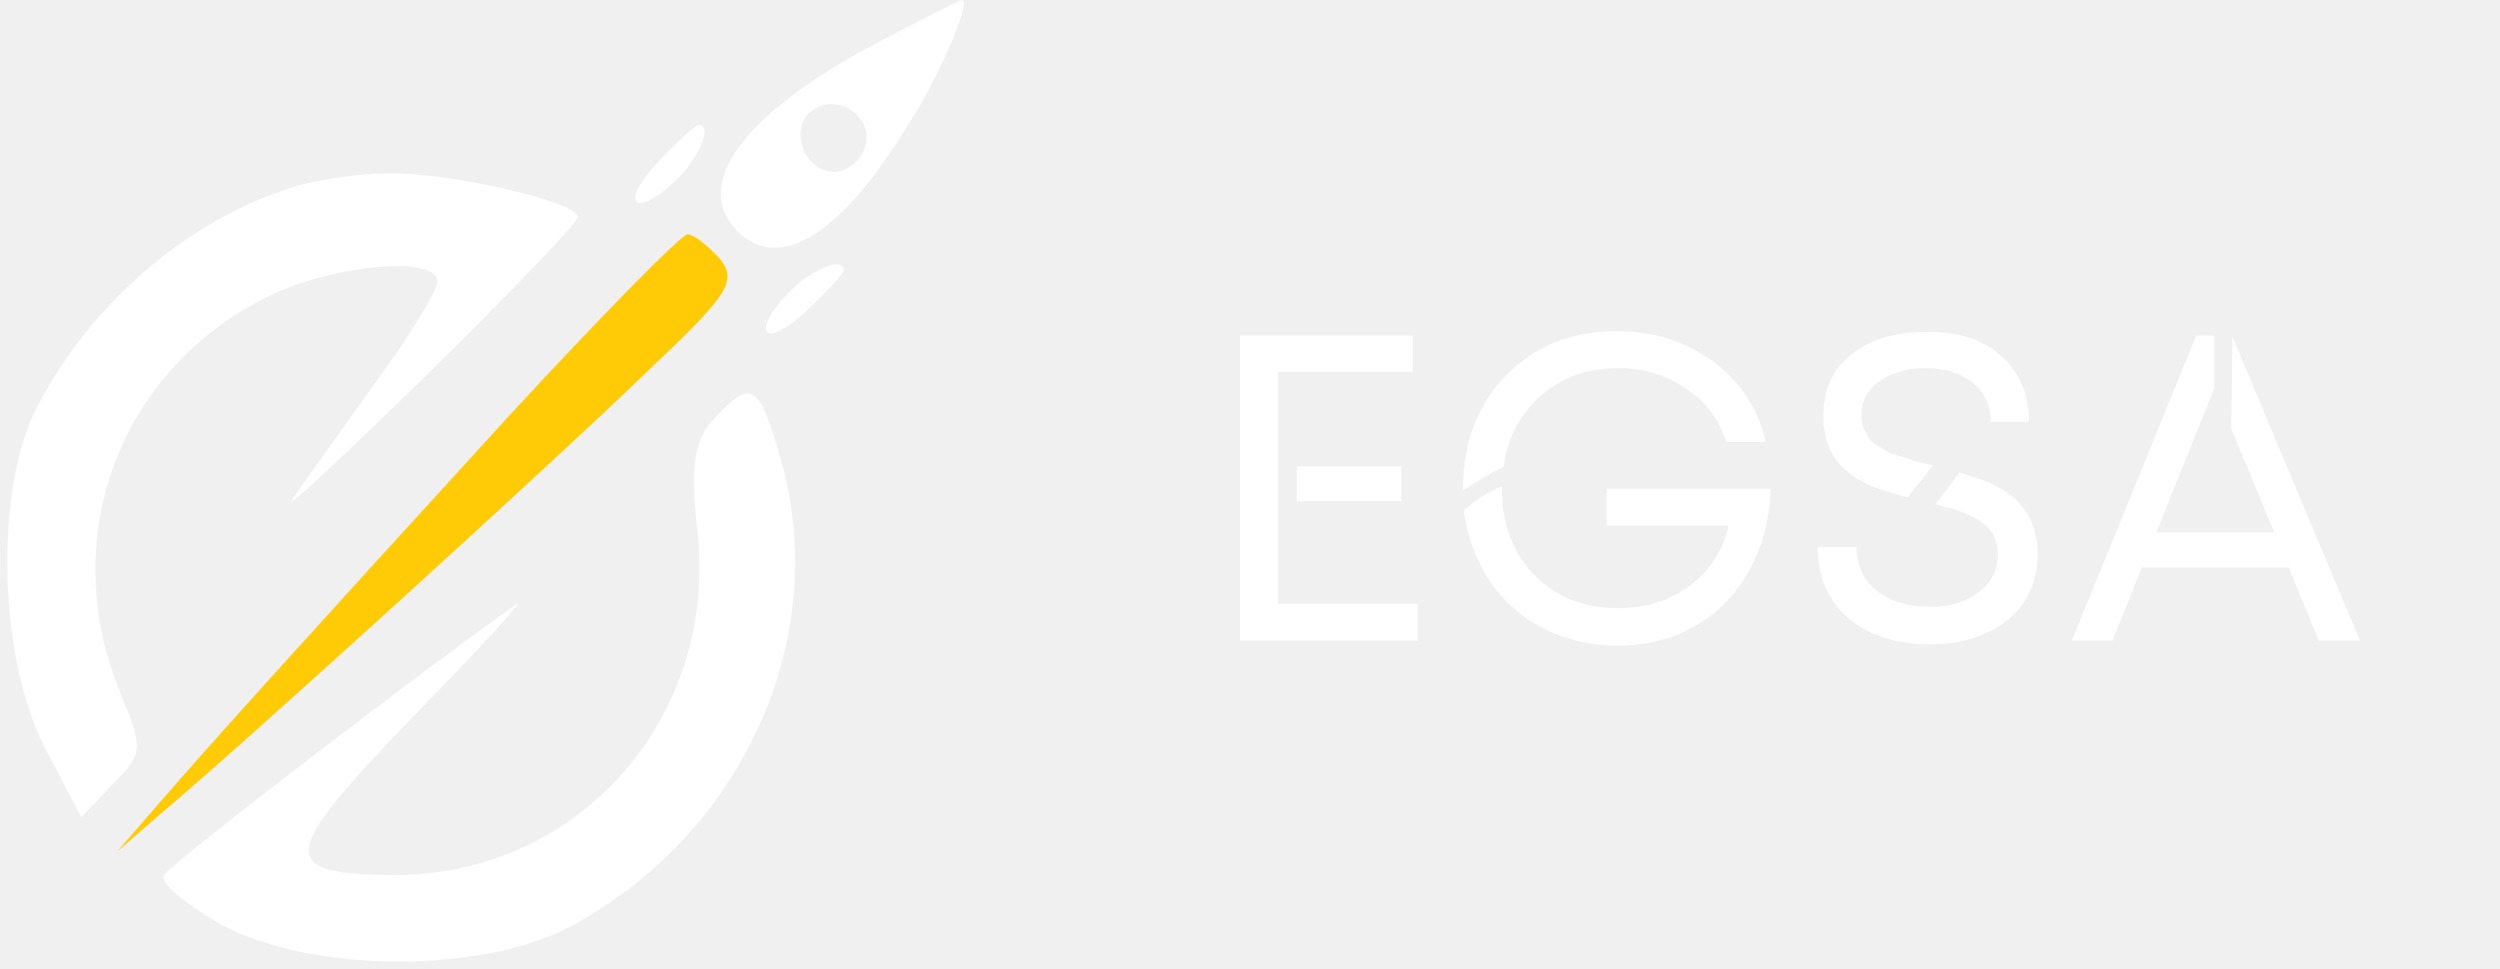
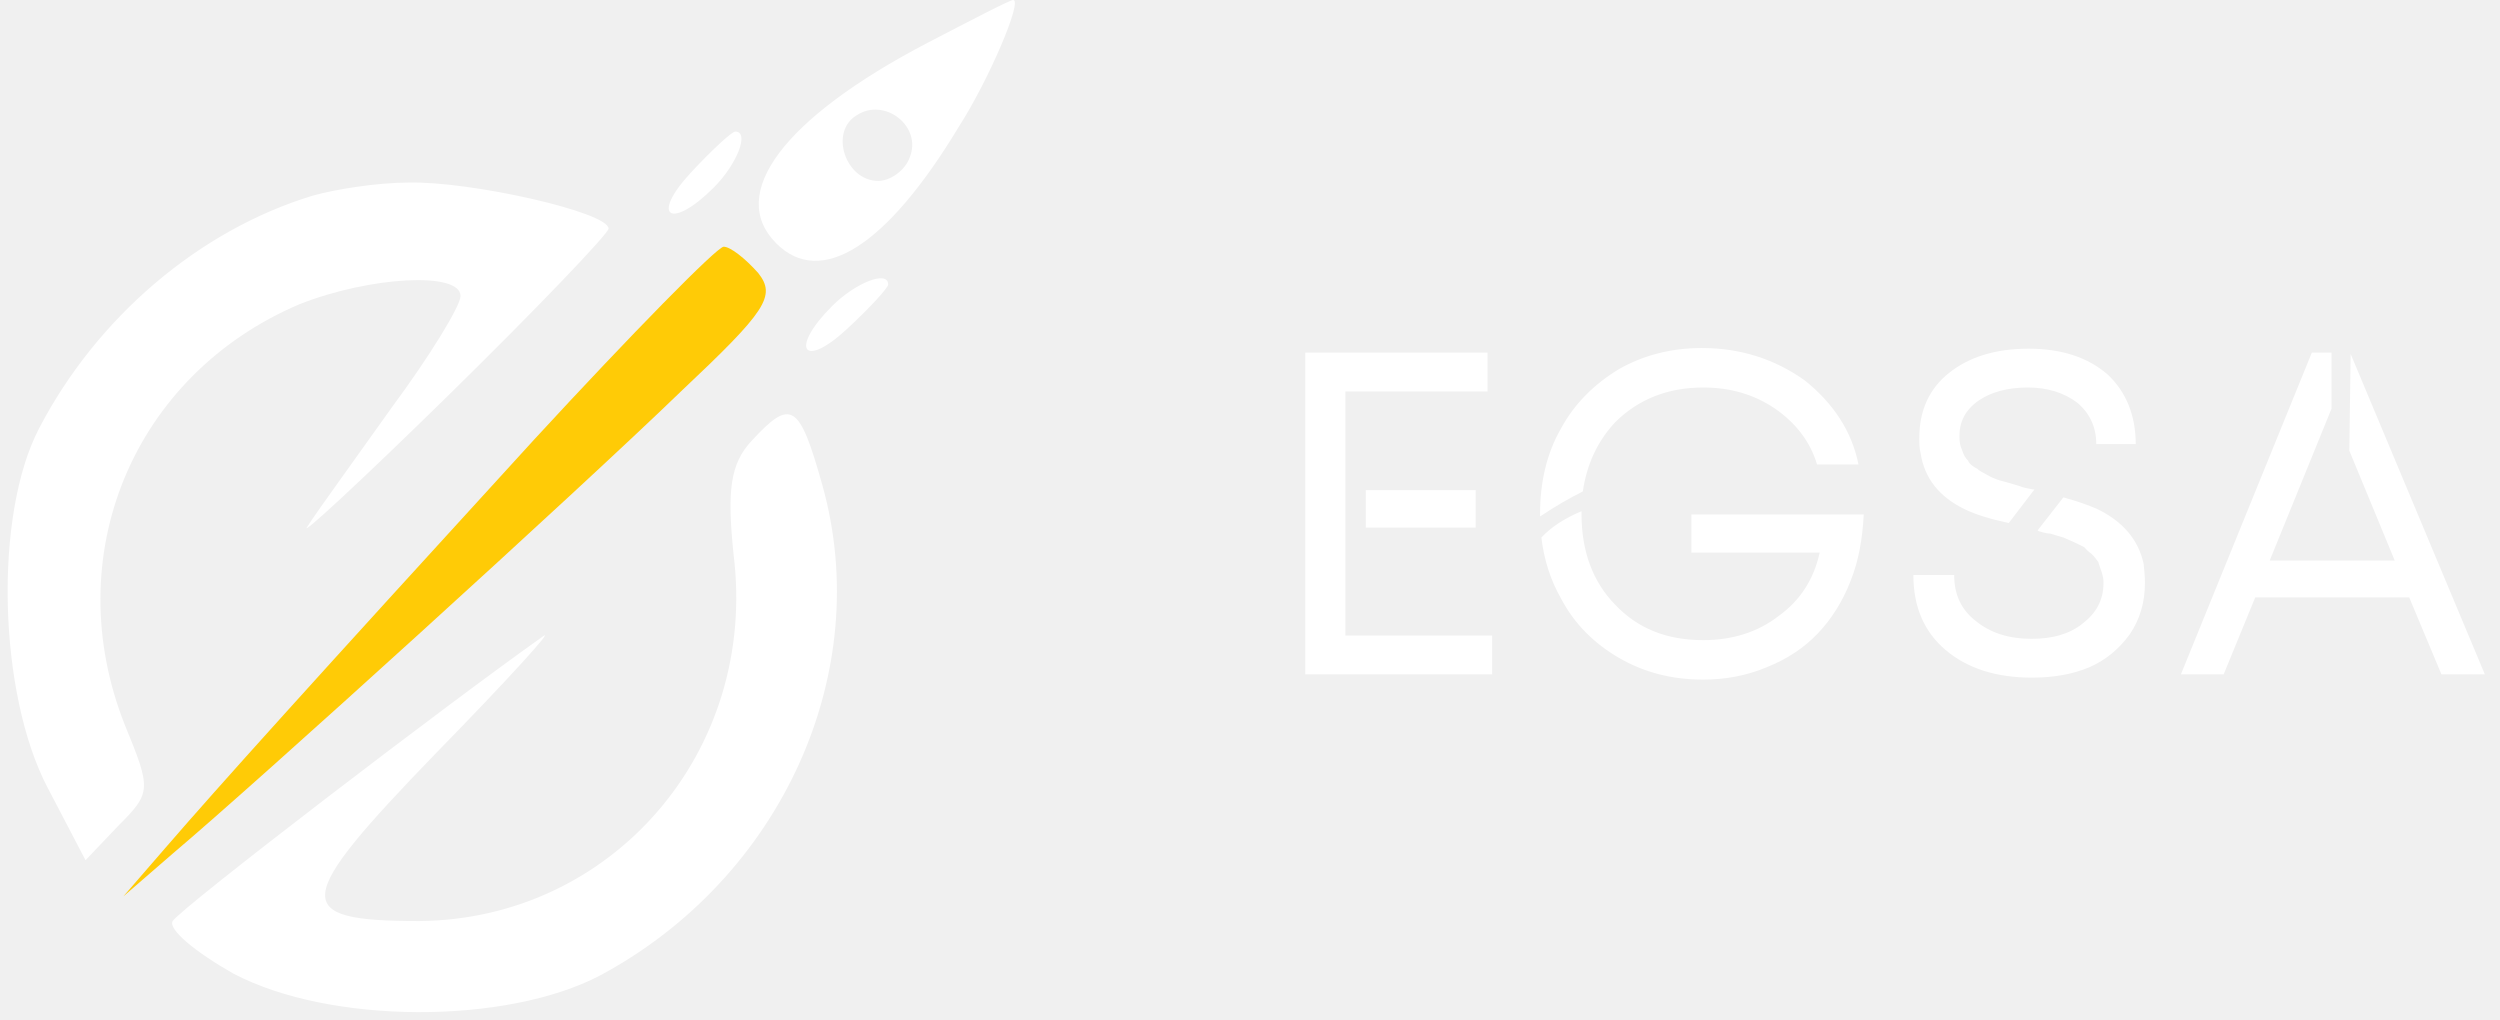
- <svg xmlns="http://www.w3.org/2000/svg" width="160" height="62" fill="none">
-   <path d="M56.4 2.6c-8.8 4.6-12.2 9.2-9.2 12.2 2.7 2.7 6.7.2 11.1-7.1C60.1 4.9 62.2 0 61.6 0c-.2 0-2.5 1.2-5.2 2.6zm-1.1 7c-.3.8-1.2 1.4-1.9 1.4-2 0-3-3-1.3-4 1.7-1.1 4 .7 3.2 2.6zm-13.3.9c-2.5 2.7-1.2 3.5 1.4.9C44.8 10 45.6 8 44.7 8c-.2 0-1.4 1.1-2.7 2.5zm-23 1.4C12.1 14 5.9 19.3 2.4 26c-2.8 5.3-2.5 16.2.5 21.9l2.3 4.4 2-2.1c2-2 2-2.2.4-6.1-4.1-10.3.5-21.3 10.6-25.6 4.3-1.7 9.8-2 9.8-.5 0 .6-1.9 3.7-4.2 6.8-2.2 3.1-4.6 6.4-5.1 7.2-.6.8 3.3-2.8 8.6-8S37 14.2 37 13.9c0-1-8.4-2.9-12.2-2.8-1.8 0-4.4.4-5.8.8zm31.6 6.7c-2.6 2.6-1.8 3.9.9 1.4 1.4-1.3 2.5-2.5 2.5-2.7 0-.9-2-.1-3.4 1.3zm-4.9 8.2c-1.3 1.4-1.5 3-1.1 6.9 1.5 12-7.4 22.2-19.1 22.3-7.9 0-7.7-1.2 1-10.2 4.4-4.5 7.3-7.7 6.5-7.1-5.8 4.1-22 16.5-22.5 17.3-.3.5 1.4 1.9 3.7 3.2 5.9 3.1 16.6 3.1 22.3.1 11-5.9 16.7-18.4 13.5-29.8-1.4-5-1.9-5.3-4.3-2.7z" fill="#fff" />
-   <path d="M32.5 26.7C18.7 41.8 13.3 47.8 10.1 51.5l-2.6 3 3-2.6c5.1-4.3 24.7-22.1 30.9-28.1 5.2-4.9 5.8-5.8 4.7-7.2-.8-.9-1.7-1.6-2.1-1.6-.4 0-5.6 5.3-11.5 11.7z" fill="#FFCB06" />
-   <path d="M81.8 38.64V23.8h8.6v-2.32H79.36V41h11.36v-2.36H81.8zm7.88-6.56v-2.24H83v2.24h6.68zm13.156-.8v2.36h7.8c-.36 1.56-1.2 2.88-2.48 3.84s-2.84 1.44-4.6 1.44c-2.24 0-4-.72-5.4-2.16-1.36-1.4-2.04-3.28-2.04-5.52v-.12c-.76.32-1.68.84-2.44 1.56.2 1.36.6 2.6 1.2 3.72.84 1.56 2.04 2.76 3.56 3.64 1.52.84 3.2 1.28 5.12 1.28 1.36 0 2.64-.24 3.88-.72 1.16-.52 2.2-1.2 3.04-2.08.84-.88 1.52-1.92 2.04-3.2.48-1.2.76-2.56.8-4.04h-10.48zm-4.64-5.56c1.4-1.44 3.2-2.16 5.36-2.16 1.64 0 3.08.44 4.36 1.32 1.28.84 2.12 2 2.56 3.4h2.52c-.44-2.08-1.56-3.76-3.32-5.12-1.8-1.32-3.84-1.96-6.2-1.96-1.88 0-3.56.4-5.08 1.24-1.48.92-2.68 2.08-3.52 3.64-.84 1.52-1.24 3.24-1.24 5.16v.16c.72-.48 1.64-1.08 2.6-1.52.2-1.64.88-3.04 1.96-4.16zm21.257 5.24c.56.28 1.48.56 2.64.88l1.6-2.04c-.36-.12-.68-.16-.88-.24-.28-.04-.56-.16-.96-.28-.4-.12-.72-.2-.92-.32-.2-.12-.44-.24-.72-.4-.24-.16-.48-.32-.6-.52s-.24-.44-.36-.68a2.58 2.58 0 01-.12-.8c0-.92.4-1.64 1.16-2.16.8-.56 1.76-.84 2.96-.84 1.24 0 2.24.32 3 .92.76.64 1.16 1.48 1.16 2.52h2.44c0-1.76-.6-3.16-1.76-4.2-1.16-1.08-2.76-1.56-4.76-1.56-2.04 0-3.64.48-4.84 1.44-1.24.96-1.8 2.28-1.8 4 0 .28 0 .6.08.88.2 1.52 1.12 2.64 2.68 3.4zm10.84 3.36c-.28-1.48-1.24-2.64-2.84-3.36-.48-.24-1.16-.44-2.04-.72l-1.56 2.04c.16.04.44.12.8.2.32.08.6.16.76.24.16.04.4.16.68.28.28.12.48.2.6.32.16.12.32.24.48.4.2.16.28.32.4.48.04.16.16.36.2.56.08.24.08.48.08.72 0 1-.4 1.84-1.24 2.44-.8.64-1.88.92-3.12.92-1.4 0-2.52-.36-3.4-1.04-.84-.68-1.28-1.64-1.28-2.8h-2.48c0 1.88.64 3.4 1.96 4.56 1.32 1.12 3.08 1.68 5.24 1.68 1.28 0 2.44-.2 3.48-.68a5.725 5.725 0 002.48-1.96c.6-.88.92-1.92.92-3.16 0-.4-.04-.76-.12-1.12zm12.586-12.76l-.08 5.88 2.76 6.64h-7.56l3.72-9.24v-3.36h-1.16L132.599 41h2.6l1.88-4.68h9.4l1.92 4.68h2.64l-8.16-19.44z" fill="#fff" />
+ <svg xmlns="http://www.w3.org/2000/svg" width="152" height="62" viewBox="0 0 152 62" fill="none">
+   <path d="M56.4 2.6C47.6 7.2 44.2 11.8 47.2 14.8C49.9 17.5 53.9 15 58.3 7.7C60.1 4.9 62.2 0 61.6 0C61.4 0 59.1 1.2 56.4 2.6ZM55.3 9.6C55 10.4 54.1 11 53.4 11C51.4 11 50.4 8 52.1 7C53.8 5.9 56.1 7.7 55.3 9.6ZM42 10.5C39.5 13.2 40.8 14 43.4 11.4C44.8 10 45.6 8 44.7 8C44.5 8 43.3 9.1 42 10.5ZM19 11.9C12.1 14 5.9 19.3 2.4 26C-0.4 31.3 -0.1 42.2 2.9 47.9L5.2 52.3L7.2 50.2C9.2 48.2 9.2 48 7.6 44.1C3.5 33.8 8.1 22.8 18.2 18.5C22.5 16.8 28 16.5 28 18C28 18.6 26.1 21.7 23.8 24.8C21.6 27.9 19.2 31.2 18.7 32C18.1 32.8 22 29.2 27.3 24C32.6 18.8 37 14.2 37 13.9C37 12.9 28.6 11 24.8 11.1C23 11.1 20.4 11.5 19 11.9ZM50.6 18.6C48 21.2 48.8 22.5 51.5 20C52.9 18.7 54 17.5 54 17.3C54 16.4 52 17.2 50.6 18.6ZM45.7 26.8C44.4 28.2 44.2 29.8 44.6 33.7C46.1 45.7 37.2 55.9 25.5 56C17.6 56 17.8 54.8 26.5 45.8C30.9 41.3 33.8 38.1 33 38.7C27.2 42.8 11 55.2 10.5 56C10.2 56.5 11.9 57.9 14.2 59.2C20.1 62.3 30.8 62.3 36.5 59.3C47.5 53.4 53.2 40.9 50 29.5C48.6 24.5 48.1 24.2 45.7 26.8Z" fill="white" />
+   <path d="M32.5 26.7C18.7 41.8 13.3 47.8 10.1 51.5L7.5 54.5L10.5 51.9C15.6 47.6 35.2 29.8 41.4 23.8C46.6 18.9 47.2 18 46.1 16.6C45.3 15.7 44.4 15 44 15C43.6 15 38.4 20.3 32.5 26.7Z" fill="#FFCB06" />
+   <path d="M81.8 38.64V23.8H90.44V21.44H79.36V41H90.72V38.64H81.8ZM89.72 32.08V29.8H83.04V32.08H89.72ZM102.836 31.28V33.6H110.636C110.276 35.24 109.436 36.52 108.156 37.44C106.876 38.44 105.316 38.92 103.556 38.92C101.316 38.92 99.556 38.2 98.196 36.76C96.836 35.36 96.156 33.52 96.156 31.24V31.08C95.116 31.52 94.316 32.04 93.716 32.68C93.876 34.04 94.276 35.28 94.916 36.4C95.716 37.92 96.916 39.12 98.436 40C99.956 40.88 101.636 41.32 103.556 41.32C104.916 41.32 106.196 41.08 107.436 40.56C108.636 40.08 109.676 39.4 110.516 38.52C111.356 37.64 112.036 36.56 112.516 35.32C112.996 34.12 113.236 32.8 113.316 31.28H102.836ZM98.196 25.68C99.596 24.28 101.396 23.56 103.556 23.56C105.236 23.56 106.676 24 107.916 24.84C109.196 25.72 110.076 26.88 110.476 28.24H112.996C112.596 26.24 111.476 24.52 109.716 23.12C107.916 21.84 105.836 21.16 103.476 21.16C101.596 21.16 99.916 21.6 98.436 22.44C96.916 23.36 95.716 24.56 94.916 26.04C94.036 27.56 93.636 29.32 93.636 31.24V31.4C94.596 30.76 95.436 30.28 96.236 29.88C96.476 28.24 97.116 26.84 98.196 25.68ZM119.453 30.96C120.093 31.28 121.013 31.56 122.133 31.8L123.693 29.76C123.573 29.76 123.413 29.72 123.213 29.68C123.013 29.64 122.893 29.6 122.813 29.56C122.773 29.56 122.453 29.44 121.853 29.28C121.493 29.2 121.213 29.08 120.973 28.96C120.533 28.72 120.293 28.6 120.253 28.52C119.933 28.36 119.733 28.2 119.653 28C119.493 27.84 119.373 27.64 119.293 27.36C119.173 27.12 119.133 26.84 119.133 26.52C119.133 25.64 119.493 24.92 120.293 24.36C121.053 23.84 122.053 23.56 123.293 23.56C124.493 23.56 125.493 23.88 126.293 24.48C127.053 25.12 127.453 25.96 127.453 27H129.853C129.853 25.24 129.253 23.8 128.133 22.76C126.933 21.72 125.333 21.2 123.333 21.2C121.293 21.2 119.693 21.72 118.493 22.68C117.293 23.64 116.693 24.96 116.693 26.64C116.693 26.96 116.693 27.24 116.773 27.56C117.013 29.08 117.893 30.2 119.453 30.96ZM130.333 34.28C130.013 32.8 129.053 31.68 127.453 30.92C126.973 30.72 126.333 30.48 125.453 30.24L123.893 32.24C123.893 32.28 124.013 32.32 124.173 32.36C124.333 32.4 124.493 32.44 124.653 32.44C125.053 32.56 125.293 32.64 125.453 32.68L126.093 32.96C126.413 33.12 126.613 33.2 126.733 33.28C126.813 33.36 126.933 33.52 127.173 33.68C127.333 33.84 127.453 34 127.573 34.16C127.653 34.44 127.733 34.64 127.773 34.76C127.853 35 127.893 35.2 127.893 35.44C127.893 36.48 127.453 37.28 126.613 37.92C125.813 38.56 124.773 38.84 123.533 38.84C122.133 38.84 121.013 38.48 120.133 37.76C119.253 37.08 118.813 36.16 118.813 34.96H116.333C116.333 36.88 116.973 38.4 118.293 39.52C119.613 40.64 121.373 41.2 123.533 41.2C124.853 41.2 126.013 41 127.053 40.56C128.053 40.12 128.853 39.44 129.493 38.56C130.093 37.68 130.413 36.64 130.413 35.44C130.413 35.04 130.373 34.64 130.333 34.28ZM142.919 21.52L142.839 27.4L145.599 34.08H137.999L141.759 24.84V21.44H140.559L132.599 41H135.199L137.119 36.32H146.479L148.439 41H151.079L142.919 21.52Z" fill="white" />
</svg>
